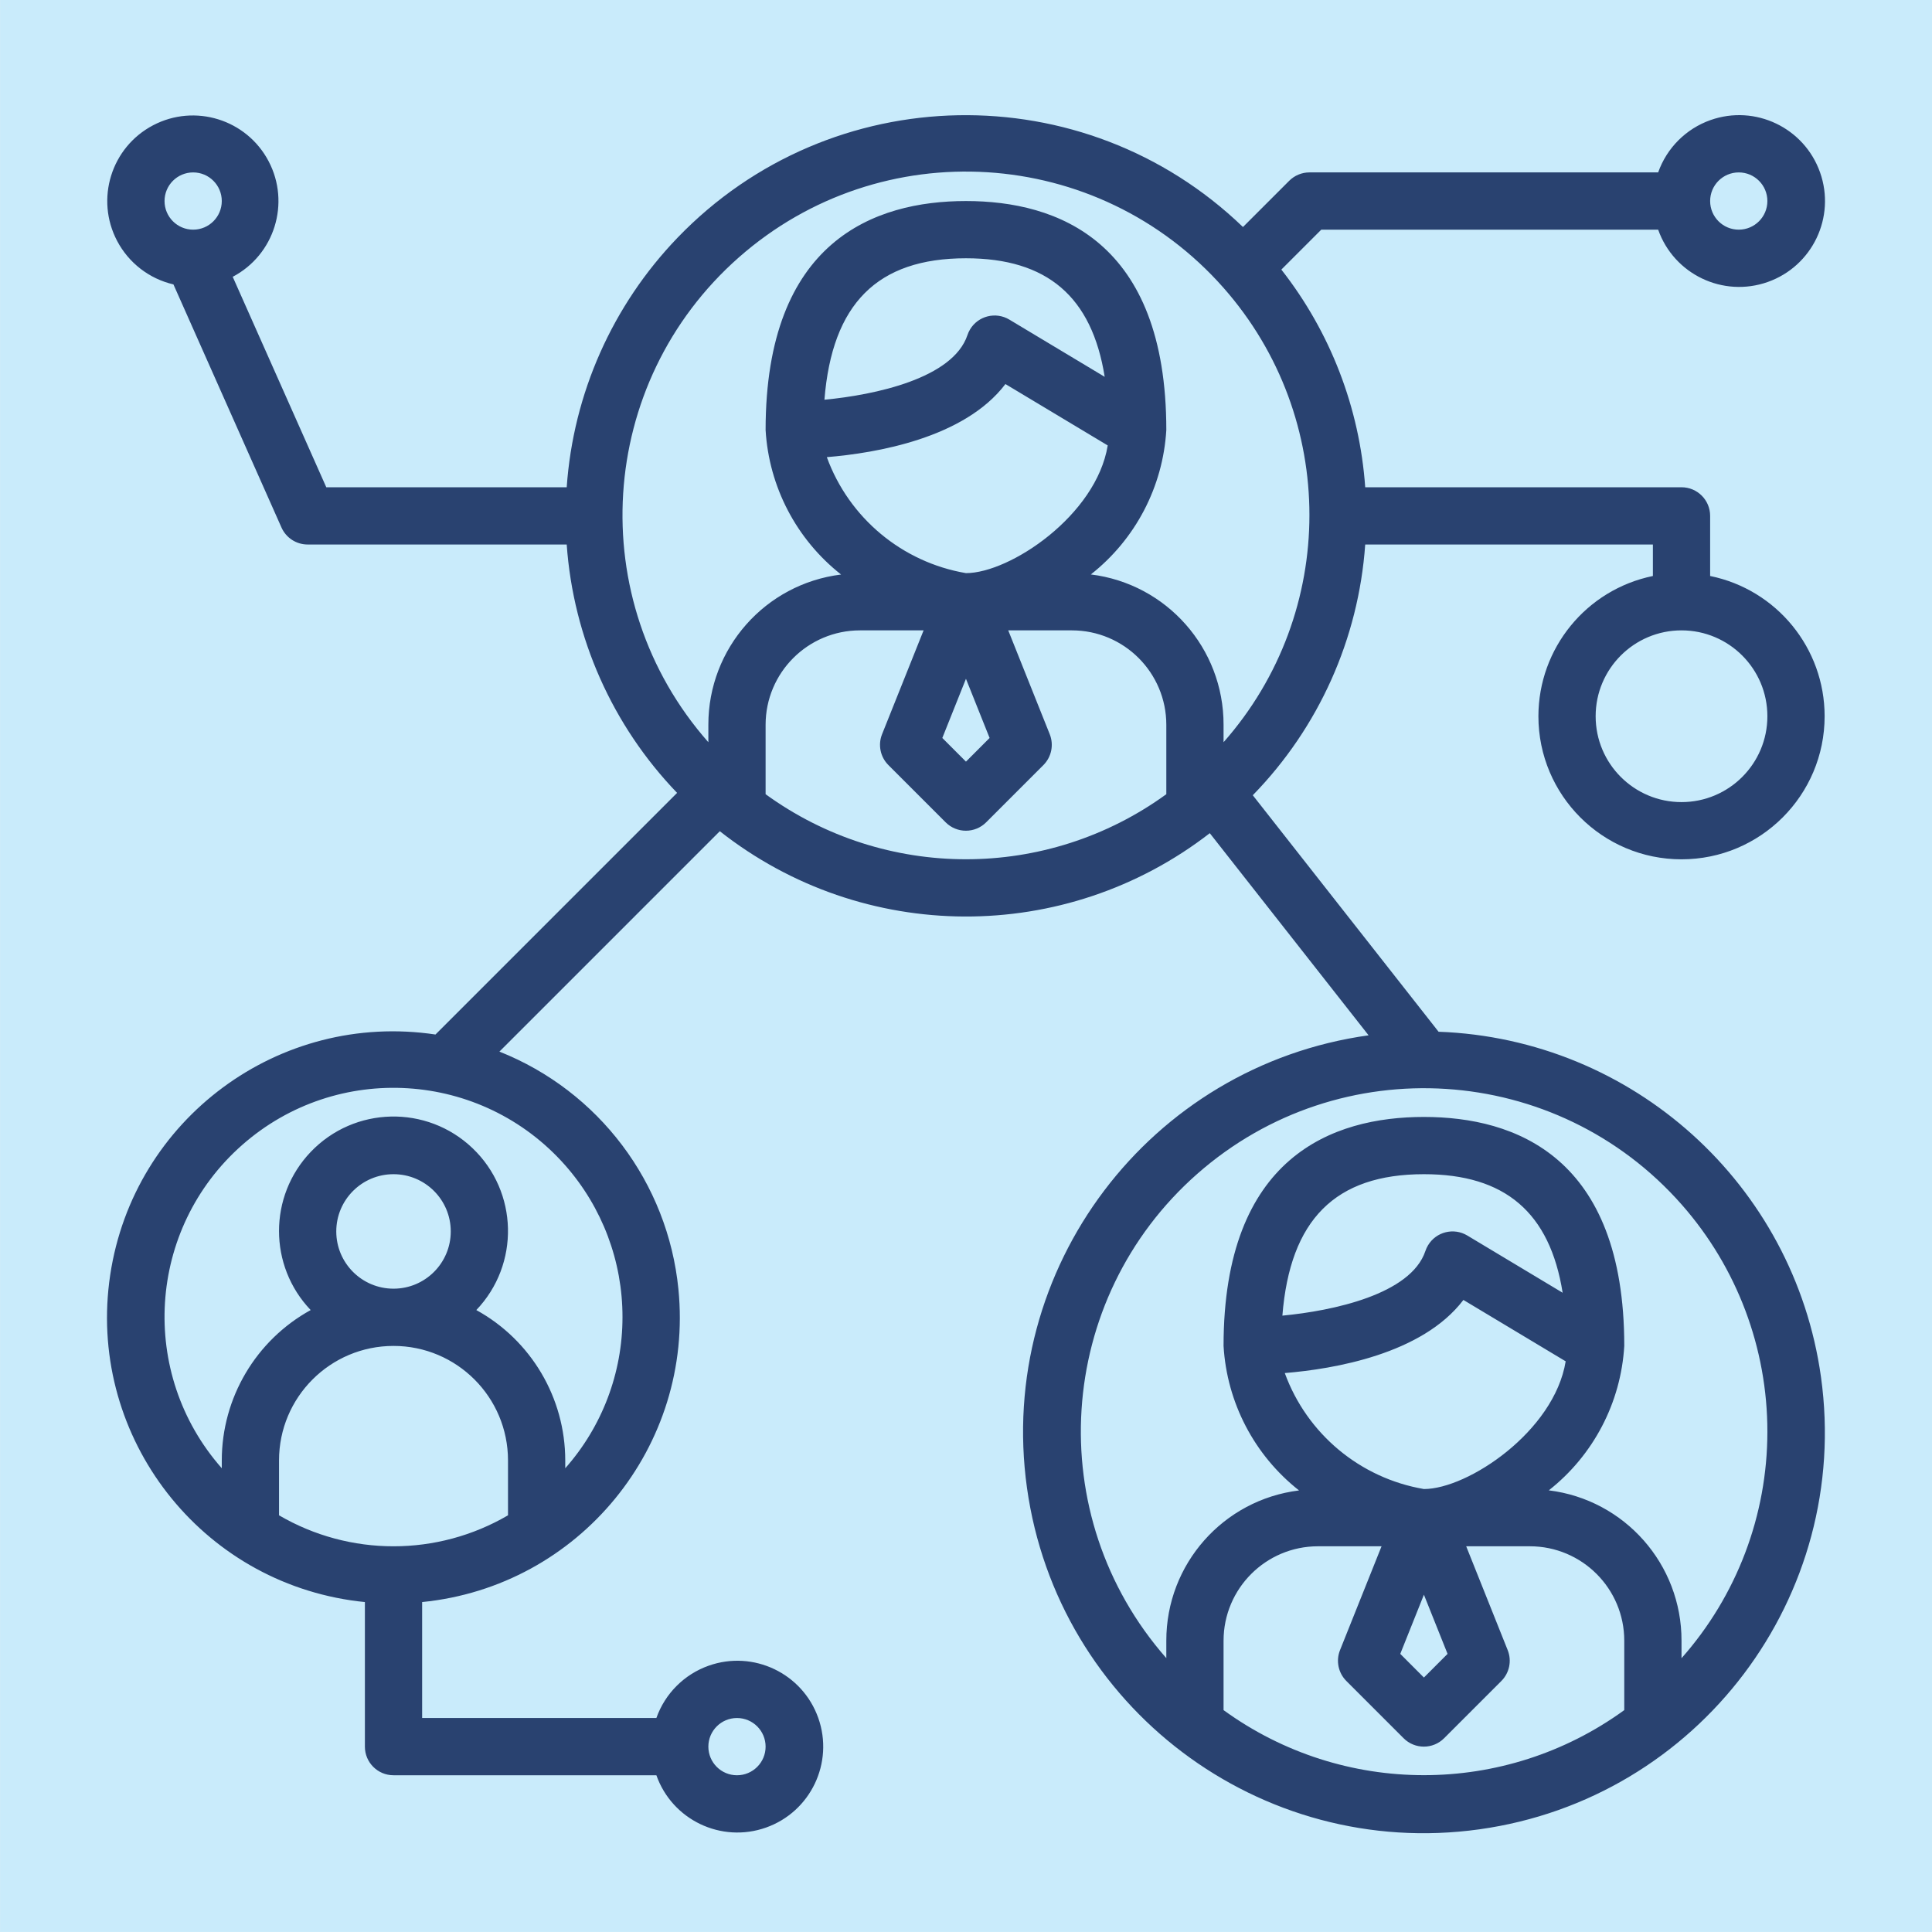
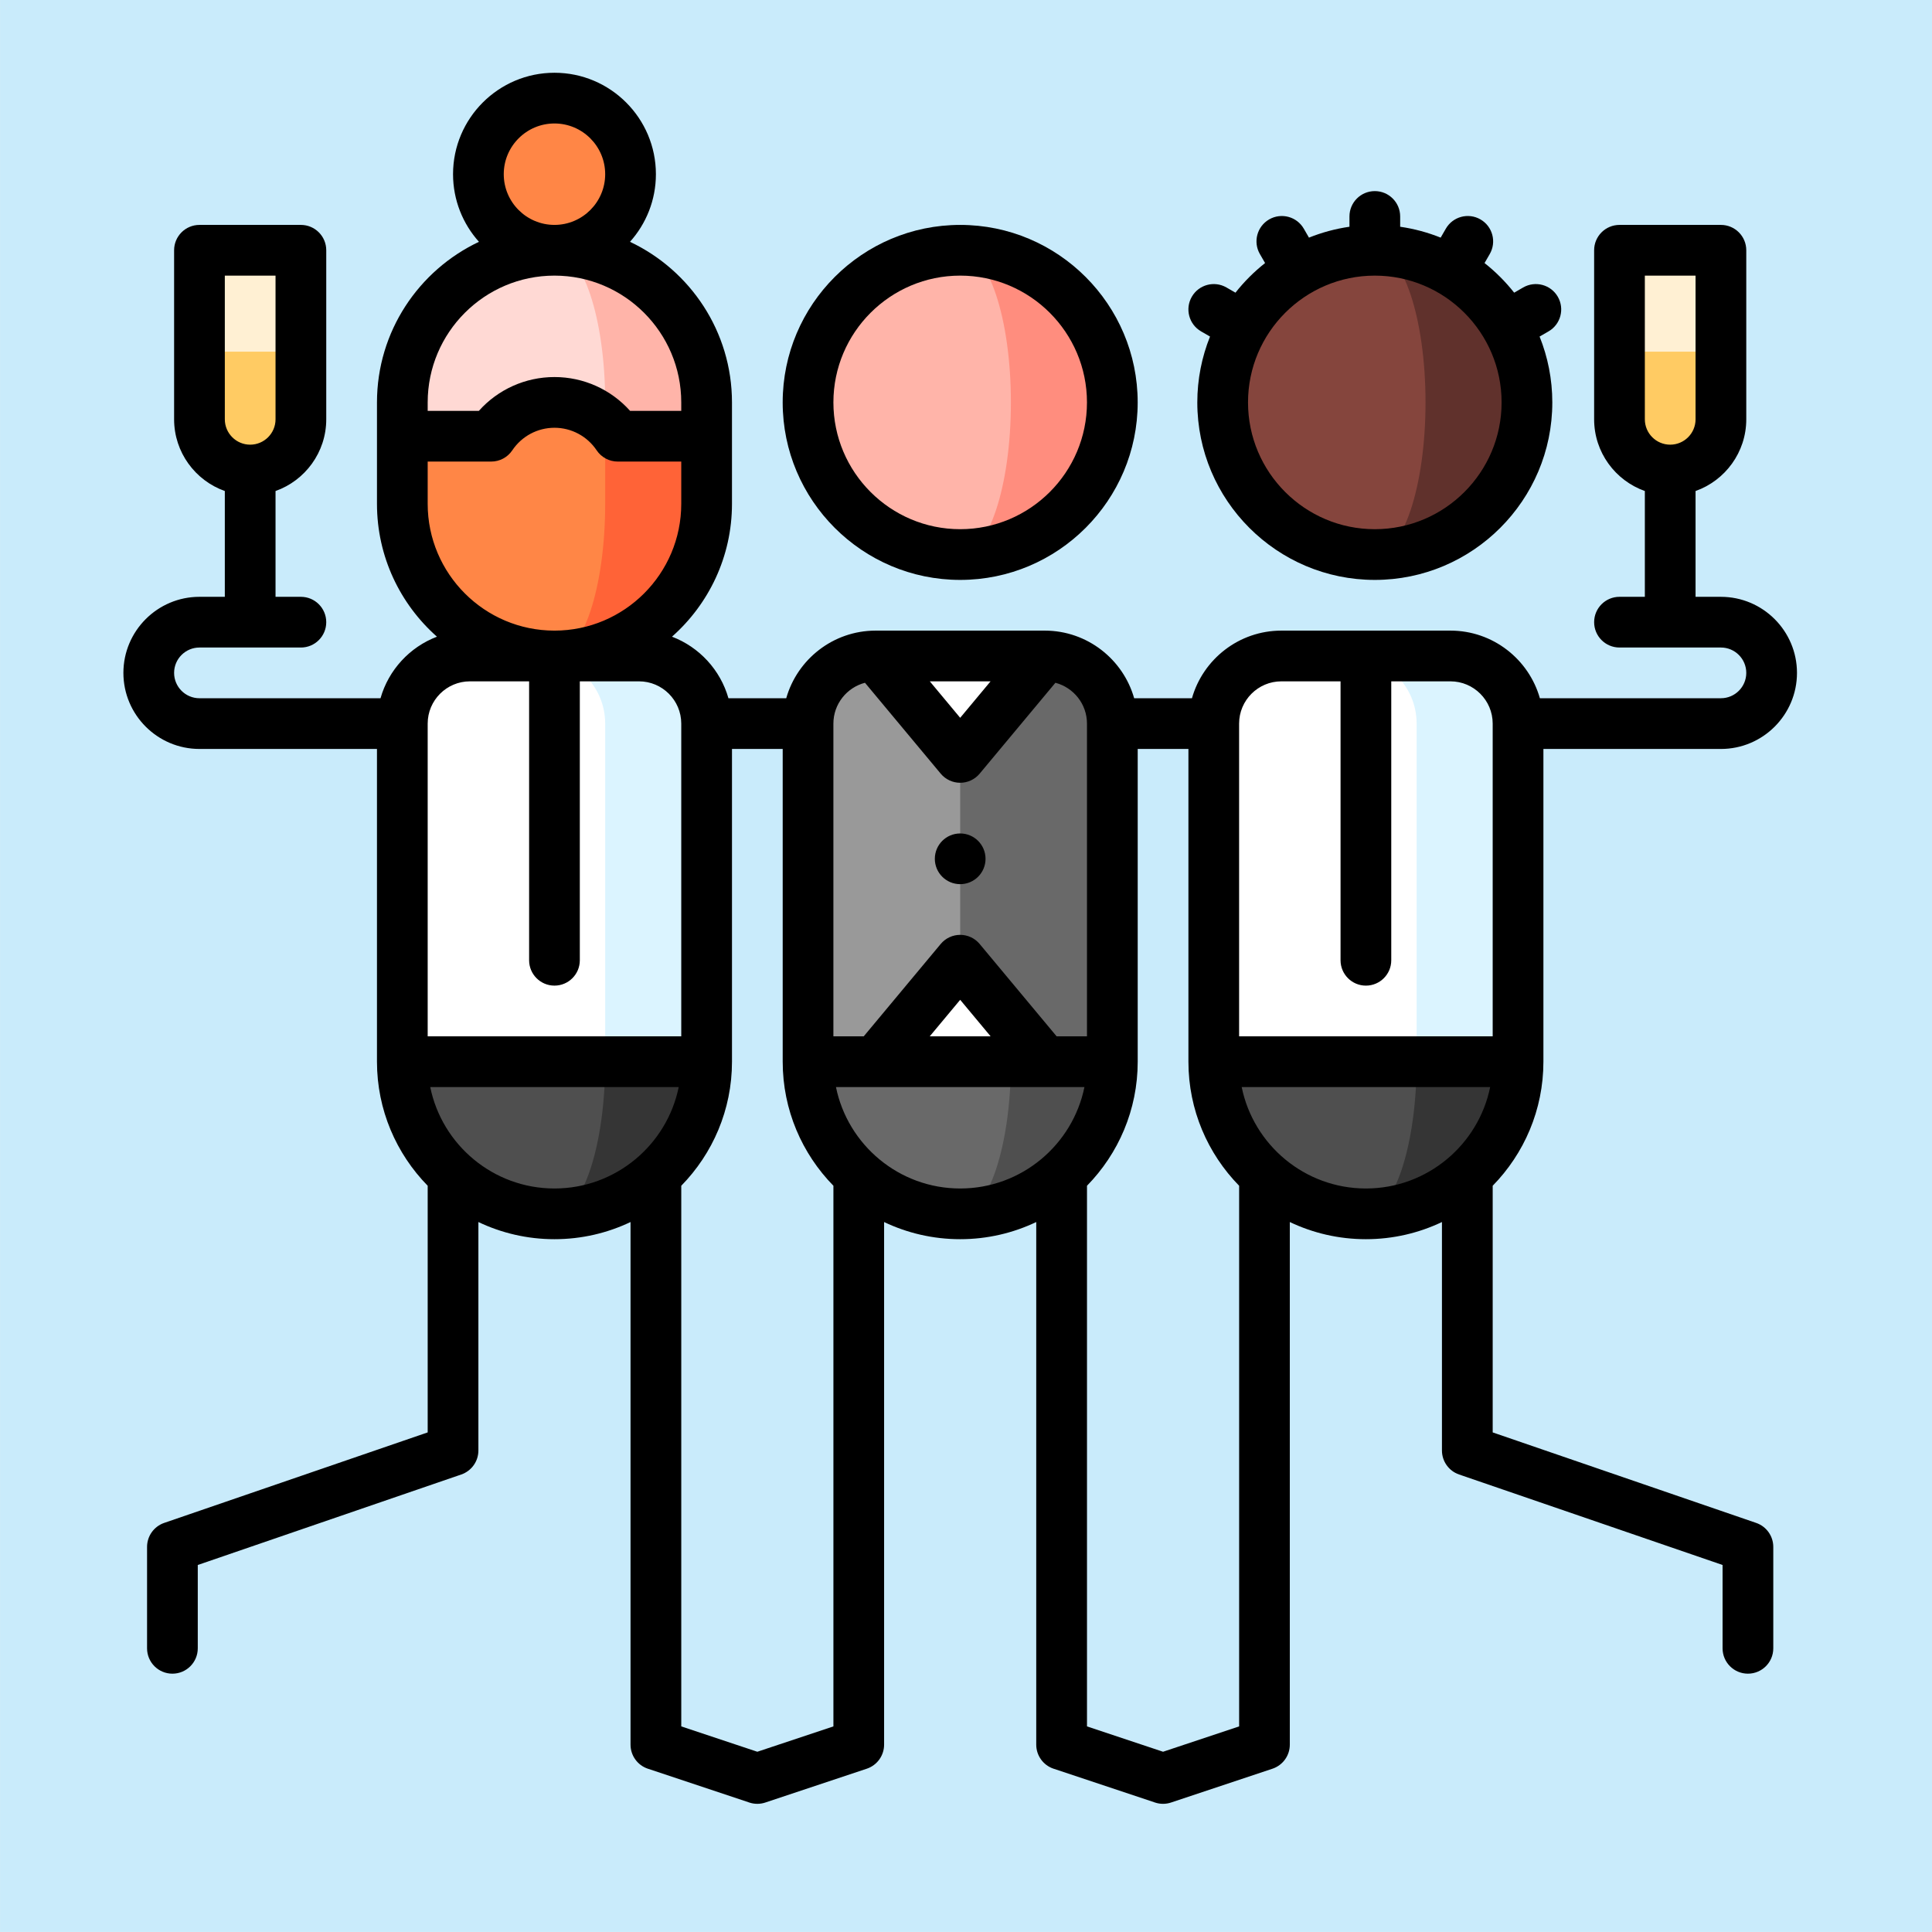
- <svg xmlns="http://www.w3.org/2000/svg" width="1080" height="1080" viewBox="0 0 285.75 285.75" version="1.1" id="svg8">
+ <svg xmlns="http://www.w3.org/2000/svg" id="svg8" version="1.1" viewBox="0 0 285.75 285.75" height="1080" width="1080">
  <defs id="defs2">
-     <marker style="overflow:visible" id="Arrow1Mend" refX="0" refY="0" orient="auto">
-       <path transform="matrix(-0.4,0,0,-0.4,-4,0)" style="fill:#fa8f00;fill-opacity:1;fill-rule:evenodd;stroke:#fa8f00;stroke-width:1pt;stroke-opacity:1" d="M 0,0 5,-5 -12.5,0 5,5 Z" id="path5322" />
+     <marker orient="auto" refY="0" refX="0" id="Arrow1Mend" style="overflow:visible">
+       <path id="path5322" d="M 0,0 5,-5 -12.5,0 5,5 Z" style="fill:#fa8f00;fill-opacity:1;fill-rule:evenodd;stroke:#fa8f00;stroke-width:1pt;stroke-opacity:1" transform="matrix(-0.4,0,0,-0.4,-4,0)" />
    </marker>
-     <marker style="overflow:visible" id="Arrow1Mend-4" refX="0" refY="0" orient="auto">
-       <path transform="matrix(-0.4,0,0,-0.4,-4,0)" style="fill:#fa8f00;fill-opacity:1;fill-rule:evenodd;stroke:#fa8f00;stroke-width:1pt;stroke-opacity:1" d="M 0,0 5,-5 -12.5,0 5,5 Z" id="path5322-5" />
+     <marker orient="auto" refY="0" refX="0" id="Arrow1Mend-4" style="overflow:visible">
+       <path id="path5322-5" d="M 0,0 5,-5 -12.5,0 5,5 Z" style="fill:#fa8f00;fill-opacity:1;fill-rule:evenodd;stroke:#fa8f00;stroke-width:1pt;stroke-opacity:1" transform="matrix(-0.4,0,0,-0.4,-4,0)" />
    </marker>
  </defs>
-   <rect style="fill:#c9ebfb;fill-opacity:1;stroke:none;stroke-width:18.209;stroke-linecap:round;stroke-miterlimit:4;stroke-dasharray:none;stroke-opacity:1;paint-order:markers stroke fill" id="rect7624" width="285.75" height="285.75" x="0.008" y="-0.004" />
-   <g style="fill:#294270;fill-opacity:1" id="g3606" transform="matrix(0.5291667,0,0,0.5291667,15.81971,17.03041)">
-     <g style="fill:#294270;fill-opacity:1" id="g3604">
-       <path style="fill:#294270;fill-opacity:1" id="path3602" d="m 372.189,256.191 -51.928,-66.104 c 18.439,-18.904 29.574,-43.737 31.424,-70.08 h 80.408 v 8.8 c -18.613,3.825 -31.979,20.198 -32,39.2 0.005,22.091 17.917,39.996 40.008,39.992 22.091,-0.004 39.996,-17.917 39.992,-40.008 -0.004,-19.005 -13.379,-35.383 -32,-39.184 v -16.8 c 0,-4.418 -3.582,-8 -8,-8 h -88.408 c -1.564,-22.165 -9.728,-43.355 -23.44,-60.84 l 11.16,-11.16 h 94.16 c 4.418,12.497 18.131,19.046 30.627,14.627 12.497,-4.418 19.046,-18.131 14.627,-30.627 C 474.4,3.511 460.689,-3.039 448.193,1.379 441.358,3.795 435.982,9.172 433.566,16.006 h -97.472 c -2.122,0 -4.156,0.844 -5.656,2.344 l -12.92,12.92 C 273.06,-11.546 202.31,-10.215 159.493,34.243 141.295,53.139 130.324,77.835 128.502,104.006 h -67.2 L 35.149,45.183 C 46.84,39.03 51.33,24.566 45.178,12.875 39.026,1.184 24.561,-3.305 12.87,2.847 1.18,8.999 -3.31,23.463 2.842,35.154 6.075,41.298 11.819,45.735 18.581,47.31 l 30.2,67.952 c 1.286,2.887 4.152,4.746 7.312,4.744 h 72.408 c 1.842,26.04 12.762,50.608 30.856,69.424 l -67.536,67.536 c -43.669,-6.543 -84.374,23.553 -90.917,67.222 -6.543,43.669 23.553,84.374 67.222,90.917 1.318,0.198 2.641,0.362 3.967,0.493 v 40.408 c 0,4.418 3.582,8 8,8 h 73.472 c 4.418,12.497 18.131,19.046 30.627,14.627 12.496,-4.419 19.046,-18.131 14.627,-30.627 -4.419,-12.496 -18.131,-19.046 -30.627,-14.627 -6.835,2.416 -12.211,7.793 -14.627,14.627 H 88.093 v -32.408 c 43.938,-4.38 76.007,-43.55 71.627,-87.489 -2.964,-29.732 -22.26,-55.331 -50.027,-66.367 l 61.6,-61.6 c 40.116,31.586 96.582,31.813 136.952,0.552 l 44.384,56.496 c -61.285,8.549 -104.036,65.16 -95.487,126.444 8.549,61.285 65.16,104.036 126.444,95.487 61.285,-8.549 104.036,-65.16 95.487,-126.444 -7.508,-53.83 -52.569,-94.507 -106.884,-96.486 z m 91.904,-88.184 c 0,13.255 -10.745,24 -24,24 -13.255,0 -24,-10.745 -24,-24 0,-13.255 10.745,-24 24,-24 13.255,0 24,10.745 24,24 z m -8,-152 c 4.418,0 8,3.582 8,8 0,4.418 -3.582,8 -8,8 -4.418,0 -8,-3.582 -8,-8 0,-4.418 3.582,-8 8,-8 z m -432,16 c -4.418,0 -8,-3.582 -8,-8 0,-4.418 3.582,-8 8,-8 4.418,0 8,3.582 8,8 0,4.418 -3.582,8 -8,8 z m 152,416 c 4.418,0 8,3.582 8,8 0,4.418 -3.582,8 -8,8 -4.418,0 -8,-3.582 -8,-8 0,-4.418 3.582,-8 8,-8 z m -64,-56.656 c -19.771,11.546 -44.229,11.546 -64,0 v -15.344 c 0,-17.673 14.327,-32 32,-32 17.673,0 32,14.327 32,32 z m -48,-79.344 c 0,-8.837 7.163,-16 16,-16 8.837,0 16,7.163 16,16 0,8.837 -7.163,16 -16,16 -8.837,0 -16,-7.164 -16,-16 z m 64,-18.472 c 10.342,11.727 16.034,26.835 16,42.472 -0.003,15.546 -5.694,30.553 -16,42.192 v -2.192 c -0.01,-17.49 -9.533,-33.591 -24.856,-42.024 12.203,-12.784 11.731,-33.04 -1.053,-45.243 -12.784,-12.202 -33.04,-11.731 -45.243,1.053 -11.803,12.365 -11.803,31.824 0,44.189 -15.32,8.435 -24.839,24.535 -24.848,42.024 v 2.192 c -23.379,-26.51 -20.841,-66.953 5.668,-90.332 26.51,-23.379 66.953,-20.841 90.332,5.669 z m 168,-103.736 c -33.397,24.246 -78.603,24.246 -112,0 v -19.392 c 0,-14.58 11.82,-26.4 26.4,-26.4 h 17.76 l -11.608,29.024 c -1.189,2.973 -0.49,6.37 1.776,8.632 l 16,16 c 3.124,3.123 8.188,3.123 11.312,0 l 16,-16 c 2.266,-2.263 2.965,-5.659 1.776,-8.632 l -11.6,-29.024 h 17.784 c 14.58,0 26.4,11.82 26.4,26.4 z M 241.238,59.887 c -0.3,0.5 -0.544,1.03 -0.728,1.583 -4.048,12.136 -25.903,16.736 -39.975,18.072 2.146,-26.81 14.762,-39.536 39.559,-39.536 22.704,0 35.2,10.736 38.776,33.136 l -26.656,-16 c -3.79,-2.272 -8.704,-1.043 -10.976,2.745 z m 9.887,15.272 28.592,17.16 c -3.208,19.584 -27.344,35.688 -39.624,35.688 -17.843,-3.039 -32.686,-15.412 -38.888,-32.416 13.696,-1.128 38.424,-5.28 49.92,-20.432 z m -4.424,98.92 -6.608,6.616 -6.608,-6.616 6.608,-16.536 z m 28.296,-45.704 c 12.48,-9.821 20.159,-24.515 21.096,-40.368 0,-52.896 -30.456,-64 -56,-64 -25.544,0 -56,11.104 -56,64 0.93,15.862 8.61,30.566 21.096,40.392 -21.206,2.613 -37.127,20.641 -37.096,42.008 v 4.864 C 133.024,135.507 136.83,74.842 176.595,39.773 216.36,4.704 277.024,8.51 312.093,48.274 c 32,36.285 32,90.711 0,126.996 v -4.864 c 0.043,-21.375 -15.881,-39.418 -37.096,-42.031 z m 149.096,317.424 c -33.397,24.246 -78.603,24.246 -112,0 v -19.392 c 0,-14.58 11.82,-26.4 26.4,-26.4 h 17.76 l -11.608,29.024 c -1.189,2.973 -0.49,6.369 1.776,8.632 l 16,16 c 3.124,3.123 8.188,3.123 11.312,0 l 16,-16 c 2.266,-2.263 2.965,-5.659 1.776,-8.632 l -11.6,-29.024 h 17.784 c 14.58,0 26.4,11.82 26.4,26.4 z m -44.968,-114.64 v -0.008 l 28.592,17.16 c -3.208,19.592 -27.344,35.696 -39.624,35.696 -17.843,-3.039 -32.686,-15.412 -38.888,-32.416 13.696,-1.128 38.424,-5.281 49.92,-20.432 z m -50.592,4.384 v 0 c 2.144,-26.808 14.76,-39.536 39.56,-39.536 22.704,0 35.2,10.736 38.776,33.136 l -26.656,-16 c -3.789,-2.273 -8.703,-1.044 -10.976,2.745 -0.3,0.5 -0.544,1.03 -0.728,1.583 -4.048,12.136 -25.904,16.736 -39.976,18.072 z m 46.168,94.536 -6.608,6.616 -6.608,-6.616 6.608,-16.536 z m 65.392,1.215 v -4.888 c 0.043,-21.376 -15.881,-39.418 -37.096,-42.032 12.48,-9.821 20.159,-24.515 21.096,-40.368 0,-52.896 -30.456,-64 -56,-64 -25.544,0 -56,11.104 -56,64 0.93,15.862 8.61,30.566 21.096,40.392 -21.206,2.613 -37.127,20.641 -37.096,42.008 v 4.864 c -34.987,-39.795 -31.089,-100.419 8.706,-135.406 39.795,-34.987 100.419,-31.089 135.406,8.706 15.416,17.534 23.909,40.088 23.888,63.435 -0.005,23.32 -8.541,45.831 -24,63.289 z" />
-     </g>
-   </g>
+   <rect y="-0.004" x="0.008" height="285.75" width="285.75" id="rect7624" style="fill:#c9ebfb;fill-opacity:1;stroke:none;stroke-width:18.209;stroke-linecap:round;stroke-miterlimit:4;stroke-dasharray:none;stroke-opacity:1;paint-order:markers stroke fill" />
+   <path id="path1027" d="m 29.501,37.015 c 0,0 0,10.859 0,15.002 l 7.501,7.501 7.501,-7.501 c 0,-4.143 0,-15.002 0,-15.002 z" style="fill:#fff0d3;stroke-width:0.5" />
+   <path id="path1029" d="m 44.503,52.017 c 0,0 0,5.859 0,10.001 0,4.143 -3.358,7.501 -7.501,7.501 -4.143,0 -7.501,-3.358 -7.501,-7.501 0,-4.143 0,-10.001 0,-10.001 z" style="fill:#ffcb63;stroke-width:0.5" />
+   <path id="path1031" d="m 239.528,37.015 c 0,0 0,10.859 0,15.002 l 7.501,7.501 7.501,-7.501 c 0,-4.143 0,-15.002 0,-15.002 z" style="fill:#fff0d3;stroke-width:0.5" />
+   <path id="path1033" d="m 254.529,52.017 c 0,0 0,5.859 0,10.001 0,4.143 -3.358,7.501 -7.501,7.501 -4.143,0 -7.501,-3.358 -7.501,-7.501 0,-4.143 0,-10.001 0,-10.001 z" style="fill:#ffcb63;stroke-width:0.5" />
+   <path id="path1035" d="m 202.023,142.028 v 37.505 c 12.428,0 22.503,-10.075 22.503,-22.503 z" style="fill:#353535;stroke-width:0.5" />
+   <path id="path1037" d="m 209.524,157.03 -7.501,-15.002 -22.503,15.002 c 0,12.428 10.075,22.503 22.503,22.503 4.143,0 7.501,-10.075 7.501,-22.503 z" style="fill:#4f4f4f;stroke-width:0.5" />
+   <path id="path1039" d="m 214.524,97.022 h -15.002 l 10.001,60.008 h 15.002 v -50.006 c 0,-5.524 -4.478,-10.001 -10.001,-10.001 z" style="fill:#dbf4ff;stroke-width:0.5" />
+   <path id="path1041" d="m 199.523,97.022 h -10.001 c -5.524,0 -10.001,4.478 -10.001,10.001 v 50.006 h 30.004 v -50.006 c 0,-5.524 -4.478,-10.001 -10.001,-10.001 z" style="fill:#ffffff;stroke-width:0.5" />
+   <path id="path1043" d="m 203.339,37.015 v 45.006 c 12.428,0 22.503,-10.075 22.503,-22.503 0,-12.428 -10.075,-22.503 -22.503,-22.503 z" style="fill:#60312c;stroke-width:0.5" />
+   <path id="path1045" d="m 210.84,59.517 c 0,-12.428 -3.358,-22.503 -7.501,-22.503 -12.428,0 -22.503,10.075 -22.503,22.503 0,12.428 10.075,22.503 22.503,22.503 4.143,0 7.501,-10.075 7.501,-22.503 z" style="fill:#85453d;stroke-width:0.5" />
+   <circle id="circle1047" r="11.251" cy="25.763" cx="82.008" style="fill:#ff8646;stroke-width:0.5" />
+   <path id="path1049" d="m 82.008,142.028 v 37.505 c 12.428,0 22.503,-10.075 22.503,-22.503 z" style="fill:#353535;stroke-width:0.5" />
+   <path id="path1051" d="m 89.509,157.03 -7.501,-15.002 -22.503,15.002 c 0,12.428 10.075,22.503 22.503,22.503 4.143,0 7.501,-10.075 7.501,-22.503 z" style="fill:#4f4f4f;stroke-width:0.5" />
+   <path id="path1053" d="M 94.509,97.022 H 79.508 l 10.001,60.008 h 15.002 v -50.006 c 0,-5.524 -4.478,-10.001 -10.001,-10.001 z" style="fill:#dbf4ff;stroke-width:0.5" />
+   <path id="path1055" d="M 79.508,97.022 H 69.506 c -5.524,0 -10.001,4.478 -10.001,10.001 v 50.006 h 30.004 v -50.006 c 0,-5.524 -4.478,-10.001 -10.001,-10.001 z" style="fill:#ffffff;stroke-width:0.5" />
+   <path id="path1057" d="M 82.008,37.015 V 87.521 L 104.511,64.518 v -5.001 c 0,-12.428 -10.075,-22.503 -22.503,-22.503 z" style="fill:#ffb4a9;stroke-width:0.5" />
+   <path id="path1059" d="m 82.008,37.015 c -12.428,0 -22.503,10.075 -22.503,22.503 v 5.001 l 30.004,23.003 V 59.517 c 0,-12.428 -3.358,-22.503 -7.501,-22.503 z" style="fill:#ffd9d4;stroke-width:0.5" />
+   <path id="path1061" d="m 91.364,64.518 c -0.527,-0.787 -1.152,-1.501 -1.855,-2.131 L 82.008,97.022 c 12.428,0 22.503,-10.075 22.503,-22.503 V 64.518 Z" style="fill:#ff6337;stroke-width:0.5" />
+   <path id="path1063" d="M 89.509,74.519 V 62.387 c -1.991,-1.783 -4.618,-2.87 -7.501,-2.87 -3.901,0 -7.337,1.986 -9.356,5.001 H 59.505 v 10.001 c 0,12.428 10.075,22.503 22.503,22.503 4.143,0 7.501,-10.075 7.501,-22.503 z" style="fill:#ff8646;stroke-width:0.5" />
+   <path id="path1065" d="m 142.015,142.028 v 37.505 c 12.428,0 22.503,-10.075 22.503,-22.503 z" style="fill:#4f4f4f;stroke-width:0.5" />
+   <path id="path1067" d="m 149.516,157.03 -7.501,-15.002 -22.503,15.002 c 0,12.428 10.075,22.503 22.503,22.503 4.143,0 7.501,-10.075 7.501,-22.503 z" style="fill:#696969;stroke-width:0.5" />
+   <rect id="rect1069" height="59.998" width="25.003" style="fill:#ffffff;stroke-width:0.5" y="97.022" x="129.514" />
+   <path id="path1071" d="m 154.517,97.022 -12.502,14.996 h -15.002 l 15.002,30.01 12.502,14.991 10.001,0.011 V 107.024 c 0,-5.524 -4.478,-10.001 -10.001,-10.001 z" style="fill:#696969;stroke-width:0.5" />
+   <path id="path1073" d="m 129.514,97.022 c -5.524,0 -10.001,4.478 -10.001,10.001 v 50.006 l 10.001,-0.011 12.502,-14.992 V 112.017 Z" style="fill:#999999;stroke-width:0.5" />
+   <path id="path1075" d="m 142.015,37.015 v 45.006 c 12.428,0 22.503,-10.075 22.503,-22.503 0,-12.428 -10.075,-22.503 -22.503,-22.503 z" style="fill:#ff8d7e;stroke-width:0.5" />
+   <path id="path1077" d="m 149.516,59.517 c 0,-12.428 -3.358,-22.503 -7.501,-22.503 -12.428,0 -22.503,10.075 -22.503,22.503 0,12.428 10.075,22.503 22.503,22.503 4.143,0 7.501,-10.075 7.501,-22.503 z" style="fill:#ffb4a9;stroke-width:0.5" />
+   <circle style="stroke-width:0.5" id="circle1079" r="3.75" cy="127.021" cx="142.015" />
+   <path style="stroke-width:0.5" id="path1081" d="m 228.276,157.03 v -46.256 h 26.253 c 6.204,0 11.251,-5.048 11.251,-11.251 0,-6.204 -5.048,-11.251 -11.251,-11.251 h -3.75 V 72.624 c 4.365,-1.548 7.501,-5.717 7.501,-10.606 V 37.015 c 0,-2.072 -1.679,-3.75 -3.75,-3.75 h -15.002 c -2.072,0 -3.75,1.679 -3.75,3.75 v 25.003 c 0,4.889 3.136,9.058 7.501,10.606 v 15.647 h -3.75 c -2.072,0 -3.75,1.679 -3.75,3.75 0,2.072 1.679,3.75 3.75,3.75 h 15.002 c 2.068,0 3.75,1.682 3.75,3.75 0,2.068 -1.682,3.75 -3.75,3.75 h -26.777 c -1.637,-5.765 -6.945,-10.001 -13.228,-10.001 h -25.003 c -6.282,0 -11.59,4.237 -13.228,10.001 h -8.549 c -1.635,-5.757 -6.931,-9.989 -13.202,-10.001 -0.026,-5.04e-4 -25.029,-5.04e-4 -25.029,-5.04e-4 -0.021,5.04e-4 -0.03,9e-4 -0.039,9e-4 -6.265,0.017 -11.555,4.248 -13.189,10 h -8.549 c -1.189,-4.188 -4.316,-7.567 -8.347,-9.103 5.435,-4.813 8.871,-11.836 8.871,-19.65 V 59.517 c 0,-10.483 -6.179,-19.547 -15.084,-23.752 2.381,-2.656 3.833,-6.162 3.833,-10.002 0,-8.272 -6.73,-15.002 -15.002,-15.002 -8.272,0 -15.002,6.73 -15.002,15.002 0,3.839 1.452,7.345 3.833,10.002 -8.906,4.205 -15.084,13.269 -15.084,23.752 v 15.002 c 0,7.814 3.435,14.837 8.871,19.65 -4.031,1.536 -7.157,4.916 -8.347,9.103 H 29.501 c -2.068,0 -3.75,-1.682 -3.75,-3.75 0,-2.068 1.682,-3.75 3.75,-3.75 h 15.002 c 2.071,0 3.75,-1.679 3.75,-3.75 0,-2.072 -1.679,-3.75 -3.75,-3.75 H 40.753 V 72.624 c 4.365,-1.548 7.501,-5.717 7.501,-10.606 V 37.015 c 0,-2.072 -1.679,-3.75 -3.75,-3.75 H 29.501 c -2.071,0 -3.75,1.679 -3.75,3.75 v 25.003 c 0,4.889 3.136,9.058 7.501,10.606 v 15.647 h -3.75 c -6.204,0 -11.251,5.048 -11.251,11.251 0,6.204 5.047,11.251 11.251,11.251 h 26.253 v 46.256 c 0,7.135 2.865,13.612 7.501,18.348 v 36.481 l -38.973,13.386 c -1.515,0.521 -2.532,1.946 -2.532,3.547 v 15.002 c 0,2.072 1.679,3.75 3.75,3.75 2.071,0 3.75,-1.679 3.75,-3.75 v -12.325 l 38.973,-13.386 c 1.515,-0.521 2.532,-1.946 2.532,-3.547 v -33.792 c 3.412,1.626 7.227,2.538 11.251,2.538 4.025,0 7.839,-0.913 11.251,-2.538 v 77.298 c 0,1.615 1.033,3.048 2.564,3.558 l 15.002,5.001 c 0.385,0.129 0.786,0.193 1.186,0.193 0.401,0 0.801,-0.064 1.186,-0.193 l 15.002,-5.001 c 1.531,-0.511 2.564,-1.944 2.564,-3.558 v -77.298 c 3.412,1.626 7.227,2.538 11.251,2.538 4.025,0 7.839,-0.913 11.251,-2.538 v 77.298 c 0,1.615 1.033,3.048 2.564,3.558 l 15.002,5.001 c 0.386,0.129 0.786,0.193 1.186,0.193 0.401,0 0.801,-0.064 1.186,-0.193 l 15.002,-5.001 c 1.531,-0.511 2.564,-1.944 2.564,-3.558 v -77.298 c 3.412,1.626 7.227,2.538 11.251,2.538 4.025,0 7.839,-0.913 11.251,-2.538 v 33.792 c 0,1.602 1.017,3.027 2.532,3.547 l 38.973,13.385 v 12.325 c 0,2.072 1.679,3.75 3.75,3.75 2.072,0 3.75,-1.679 3.75,-3.75 V 228.792 c 0,-1.602 -1.017,-3.027 -2.532,-3.547 L 220.775,211.859 v -36.481 c 4.636,-4.737 7.501,-11.213 7.501,-18.348 z M 243.278,40.765 h 7.501 v 21.253 c 0,2.068 -1.682,3.75 -3.75,3.75 -2.068,0 -3.75,-1.682 -3.75,-3.75 z m -210.026,0 h 7.501 v 21.253 c 0,2.068 -1.682,3.75 -3.75,3.75 -2.068,0 -3.75,-1.682 -3.75,-3.75 z M 189.521,100.773 h 8.751 v 41.255 c 0,2.072 1.679,3.75 3.75,3.75 2.072,0 3.75,-1.679 3.75,-3.75 V 100.773 h 8.751 c 3.447,0 6.251,2.804 6.251,6.251 v 46.256 h -37.505 v -46.256 c 0,-3.447 2.804,-6.251 6.251,-6.251 z m -43.012,0 -4.494,5.393 -4.494,-5.393 z m -18.577,0.211 11.202,13.442 c 0.713,0.855 1.768,1.349 2.881,1.349 1.113,0 2.169,-0.494 2.881,-1.349 l 11.202,-13.442 c 2.682,0.703 4.67,3.141 4.67,6.04 v 46.256 h -4.486 l -11.386,-13.663 c -0.713,-0.855 -1.768,-1.349 -2.881,-1.349 -1.113,0 -2.169,0.494 -2.881,1.349 l -11.386,13.663 h -4.486 v -46.256 c 0,-2.899 1.987,-5.337 4.67,-6.04 z m 18.585,52.296 h -9.005 l 4.503,-5.403 z M 74.507,25.763 c 0,-4.136 3.365,-7.501 7.501,-7.501 4.136,0 7.501,3.365 7.501,7.501 0,4.136 -3.365,7.501 -7.501,7.501 -4.136,0 -7.501,-3.365 -7.501,-7.501 z m 7.501,15.002 c 10.34,0 18.752,8.412 18.752,18.752 v 1.25 h -7.57 c -2.826,-3.163 -6.874,-5.001 -11.182,-5.001 -4.308,0 -8.355,1.838 -11.182,5.001 H 63.256 v -1.25 c 0,-10.34 8.412,-18.752 18.752,-18.752 z M 63.256,74.519 v -6.251 h 9.397 c 1.251,0 2.42,-0.624 3.116,-1.664 1.399,-2.089 3.731,-3.336 6.239,-3.336 2.508,0 4.84,1.247 6.239,3.336 0.696,1.04 1.865,1.664 3.116,1.664 h 9.397 v 6.251 c 0,10.34 -8.412,18.752 -18.752,18.752 -10.34,0 -18.752,-8.412 -18.752,-18.752 z m 6.251,26.253 h 8.751 v 41.255 c 0,2.072 1.679,3.75 3.75,3.75 2.071,0 3.75,-1.679 3.75,-3.75 V 100.773 h 8.751 c 3.447,0 6.251,2.804 6.251,6.251 v 46.256 H 63.256 v -46.256 c 0,-3.447 2.804,-6.251 6.251,-6.251 z m -5.873,60.008 h 36.75 c -1.742,8.549 -9.319,15.002 -18.375,15.002 -9.056,0 -16.633,-6.453 -18.375,-15.002 z m 48.379,98.31 -11.251,-3.75 v -79.962 c 4.636,-4.737 7.501,-11.213 7.501,-18.348 v -46.256 h 7.501 v 46.256 c 0,7.135 2.865,13.612 7.501,18.348 v 79.962 z m 11.629,-98.31 h 36.75 c -1.742,8.549 -9.319,15.002 -18.375,15.002 -9.056,0 -16.633,-6.453 -18.375,-15.002 z m 48.379,98.31 -11.251,-3.75 v -79.962 c 4.636,-4.737 7.501,-11.213 7.501,-18.348 v -46.256 h 7.501 v 46.256 c 0,7.135 2.865,13.611 7.501,18.348 v 79.962 z m 11.629,-98.31 h 36.75 c -1.742,8.549 -9.319,15.002 -18.375,15.002 -9.056,0 -16.633,-6.453 -18.375,-15.002 z" />
+   <path style="stroke-width:0.5" id="path1083" d="m 177.645,49.014 1.322,0.763 c -1.209,3.014 -1.881,6.299 -1.881,9.741 0,14.476 11.777,26.253 26.253,26.253 14.476,0 26.253,-11.777 26.253,-26.253 0,-3.441 -0.672,-6.726 -1.881,-9.741 l 1.322,-0.763 c 1.794,-1.036 2.408,-3.329 1.373,-5.123 -1.036,-1.794 -3.33,-2.407 -5.123,-1.373 l -1.332,0.769 c -1.284,-1.627 -2.754,-3.097 -4.381,-4.381 l 0.769,-1.332 c 1.036,-1.794 0.421,-4.088 -1.373,-5.123 -1.795,-1.037 -4.088,-0.422 -5.123,1.373 l -0.763,1.322 c -1.899,-0.762 -3.904,-1.309 -5.99,-1.609 v -1.522 c 0,-2.072 -1.679,-3.75 -3.75,-3.75 -2.072,0 -3.75,1.679 -3.75,3.75 v 1.522 c -2.086,0.3 -4.092,0.848 -5.99,1.609 l -0.763,-1.322 c -1.035,-1.794 -3.329,-2.408 -5.123,-1.373 -1.794,1.035 -2.408,3.329 -1.373,5.123 l 0.769,1.332 c -1.627,1.284 -3.097,2.754 -4.381,4.381 l -1.332,-0.769 c -1.795,-1.035 -4.088,-0.422 -5.123,1.373 -1.037,1.794 -0.422,4.088 1.372,5.123 z m 25.694,29.256 c -10.34,0 -18.752,-8.412 -18.752,-18.752 0,-10.34 8.412,-18.752 18.752,-18.752 10.34,0 18.752,8.412 18.752,18.752 0,10.34 -8.412,18.752 -18.752,18.752 z" />
+   <path style="stroke-width:0.5" id="path1085" d="m 142.015,85.771 c 14.476,0 26.253,-11.777 26.253,-26.253 0,-14.476 -11.777,-26.253 -26.253,-26.253 -14.476,0 -26.253,11.777 -26.253,26.253 0,14.476 11.777,26.253 26.253,26.253 z m 0,-45.006 c 10.34,0 18.752,8.412 18.752,18.752 0,10.34 -8.412,18.752 -18.752,18.752 -10.34,0 -18.752,-8.412 -18.752,-18.752 0,-10.34 8.412,-18.752 18.752,-18.752 z" />
+   <g id="g1087" transform="matrix(0.5000625,0,0,0.5000625,13.99942,10.76135)" />
+   <g id="g1089" transform="matrix(0.5000625,0,0,0.5000625,13.99942,10.76135)" />
+   <g id="g1091" transform="matrix(0.5000625,0,0,0.5000625,13.99942,10.76135)" />
+   <g id="g1093" transform="matrix(0.5000625,0,0,0.5000625,13.99942,10.76135)" />
+   <g id="g1095" transform="matrix(0.5000625,0,0,0.5000625,13.99942,10.76135)" />
+   <g id="g1097" transform="matrix(0.5000625,0,0,0.5000625,13.99942,10.76135)" />
+   <g id="g1099" transform="matrix(0.5000625,0,0,0.5000625,13.99942,10.76135)" />
+   <g id="g1101" transform="matrix(0.5000625,0,0,0.5000625,13.99942,10.76135)" />
+   <g id="g1103" transform="matrix(0.5000625,0,0,0.5000625,13.99942,10.76135)" />
+   <g id="g1105" transform="matrix(0.5000625,0,0,0.5000625,13.99942,10.76135)" />
+   <g id="g1107" transform="matrix(0.5000625,0,0,0.5000625,13.99942,10.76135)" />
+   <g id="g1109" transform="matrix(0.5000625,0,0,0.5000625,13.99942,10.76135)" />
+   <g id="g1111" transform="matrix(0.5000625,0,0,0.5000625,13.99942,10.76135)" />
+   <g id="g1113" transform="matrix(0.5000625,0,0,0.5000625,13.99942,10.76135)" />
+   <g id="g1115" transform="matrix(0.5000625,0,0,0.5000625,13.99942,10.76135)" />
</svg>
